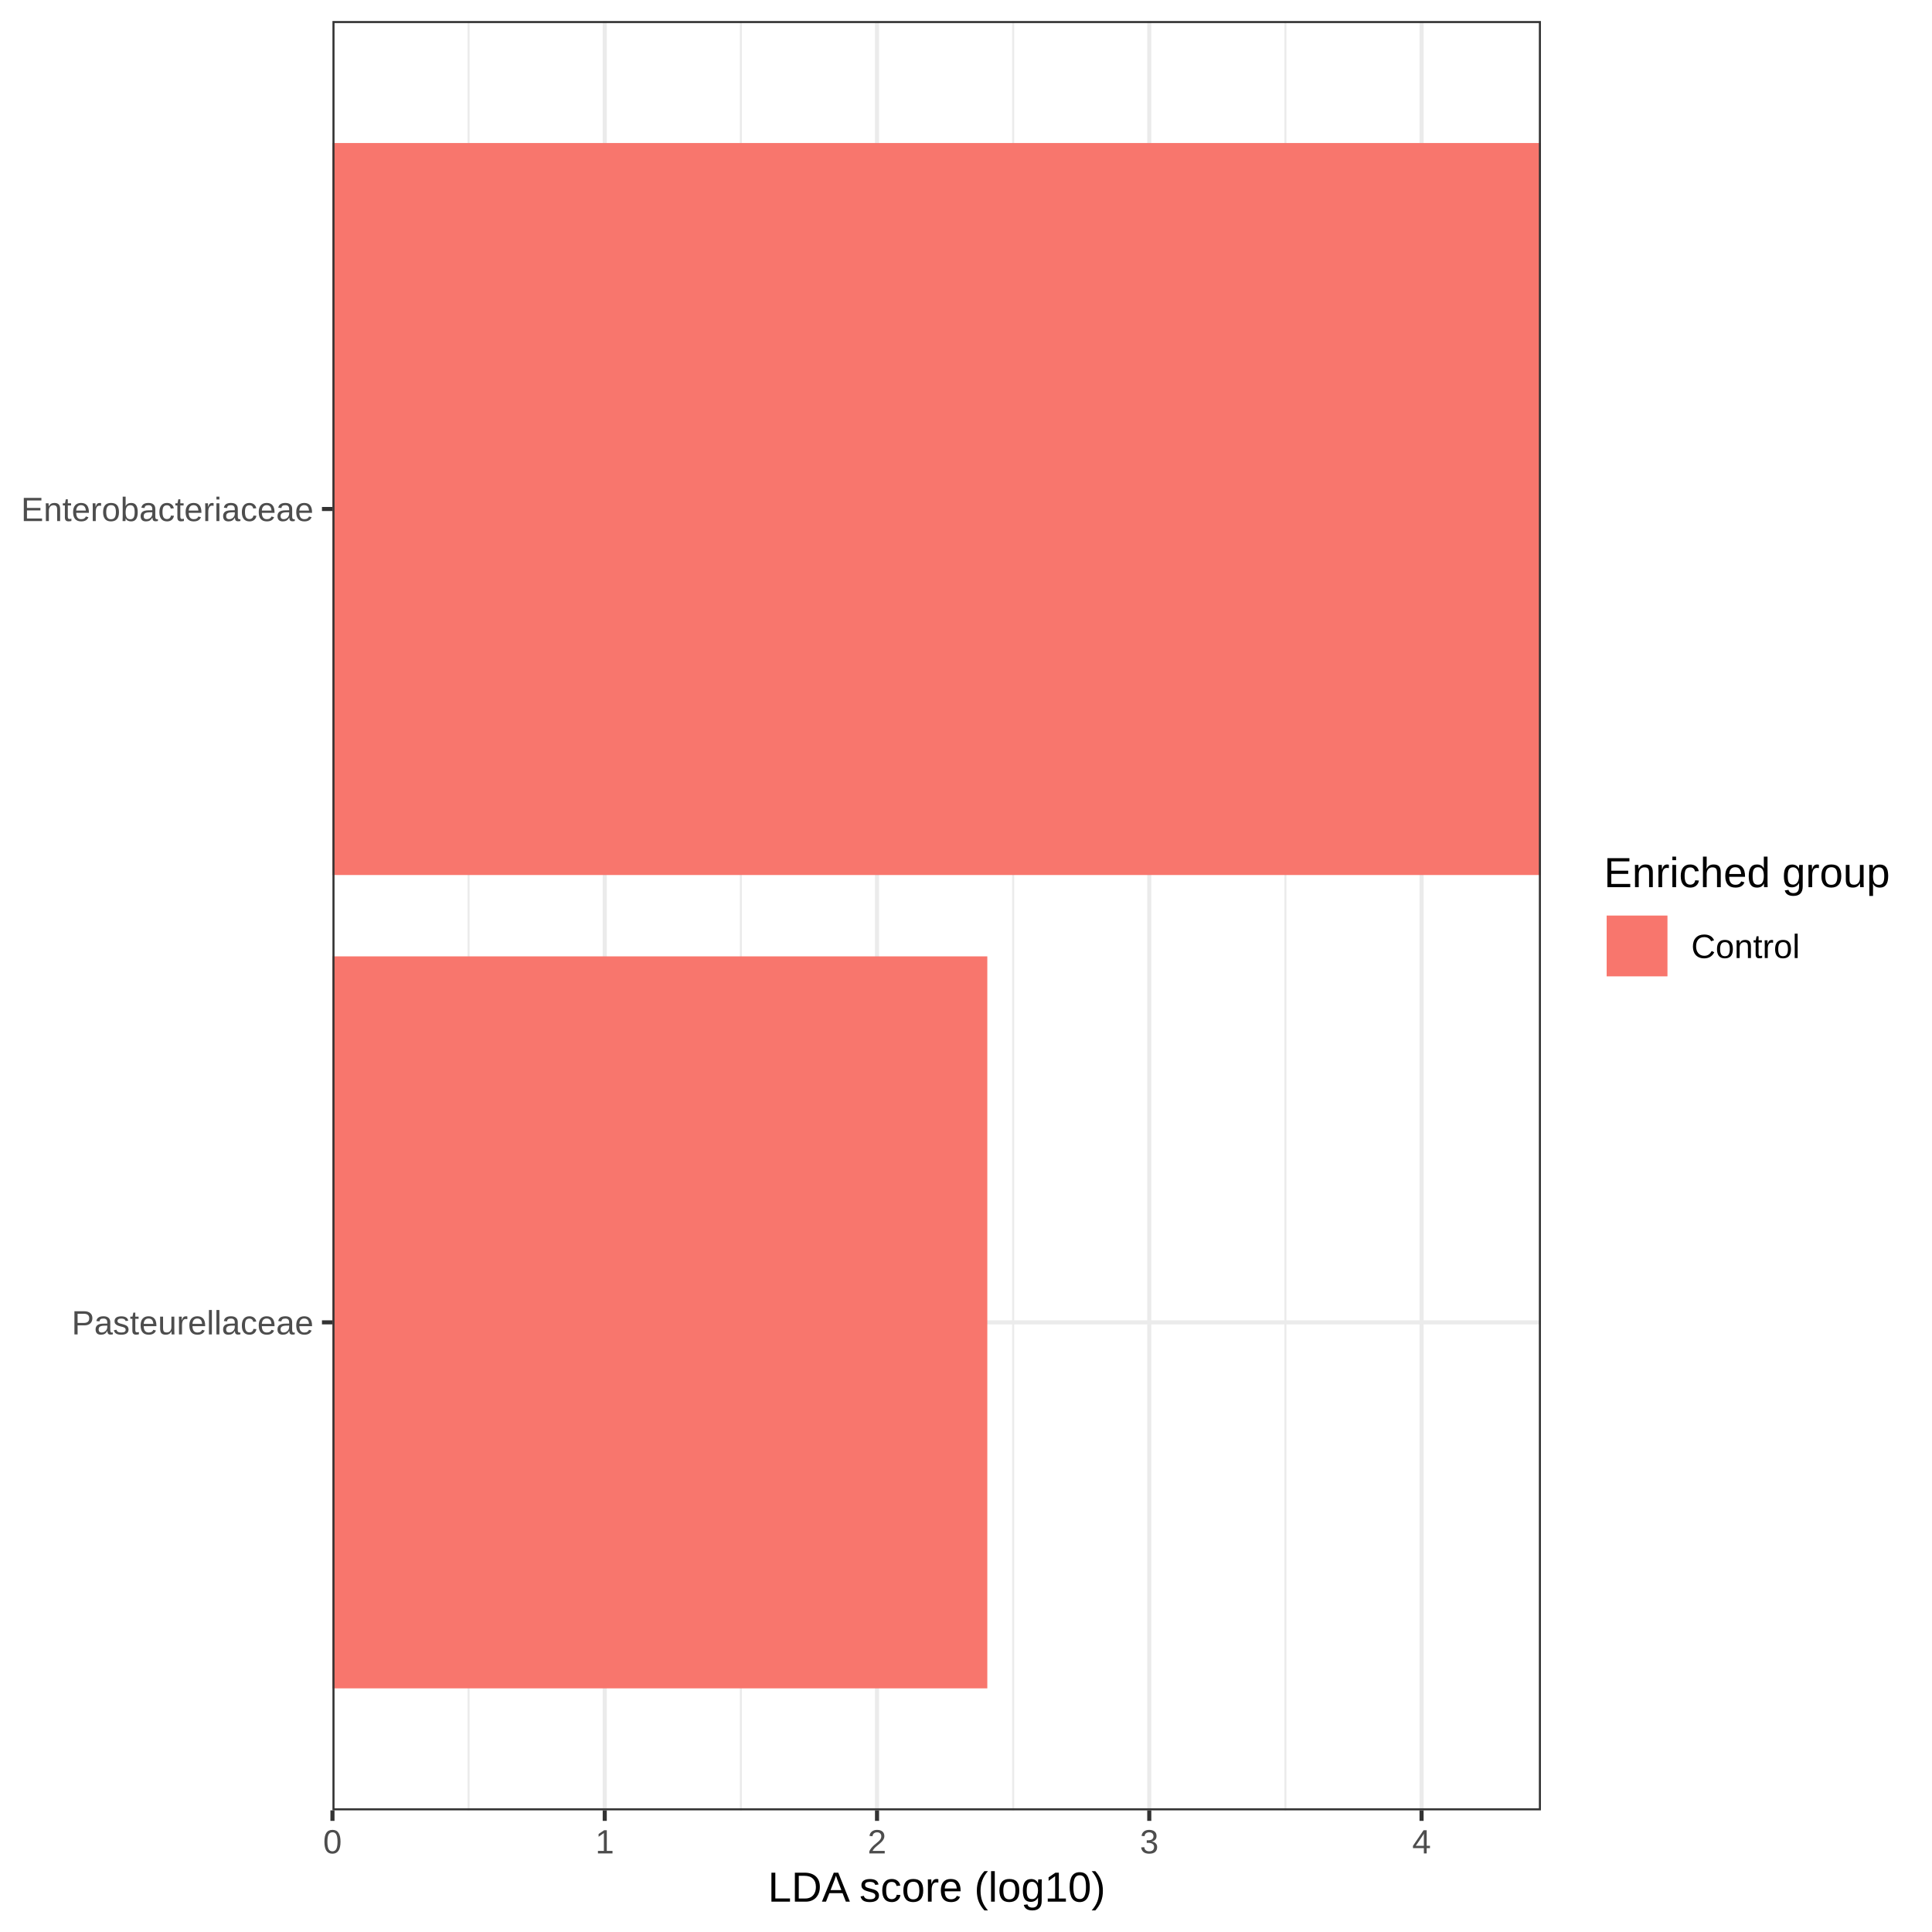
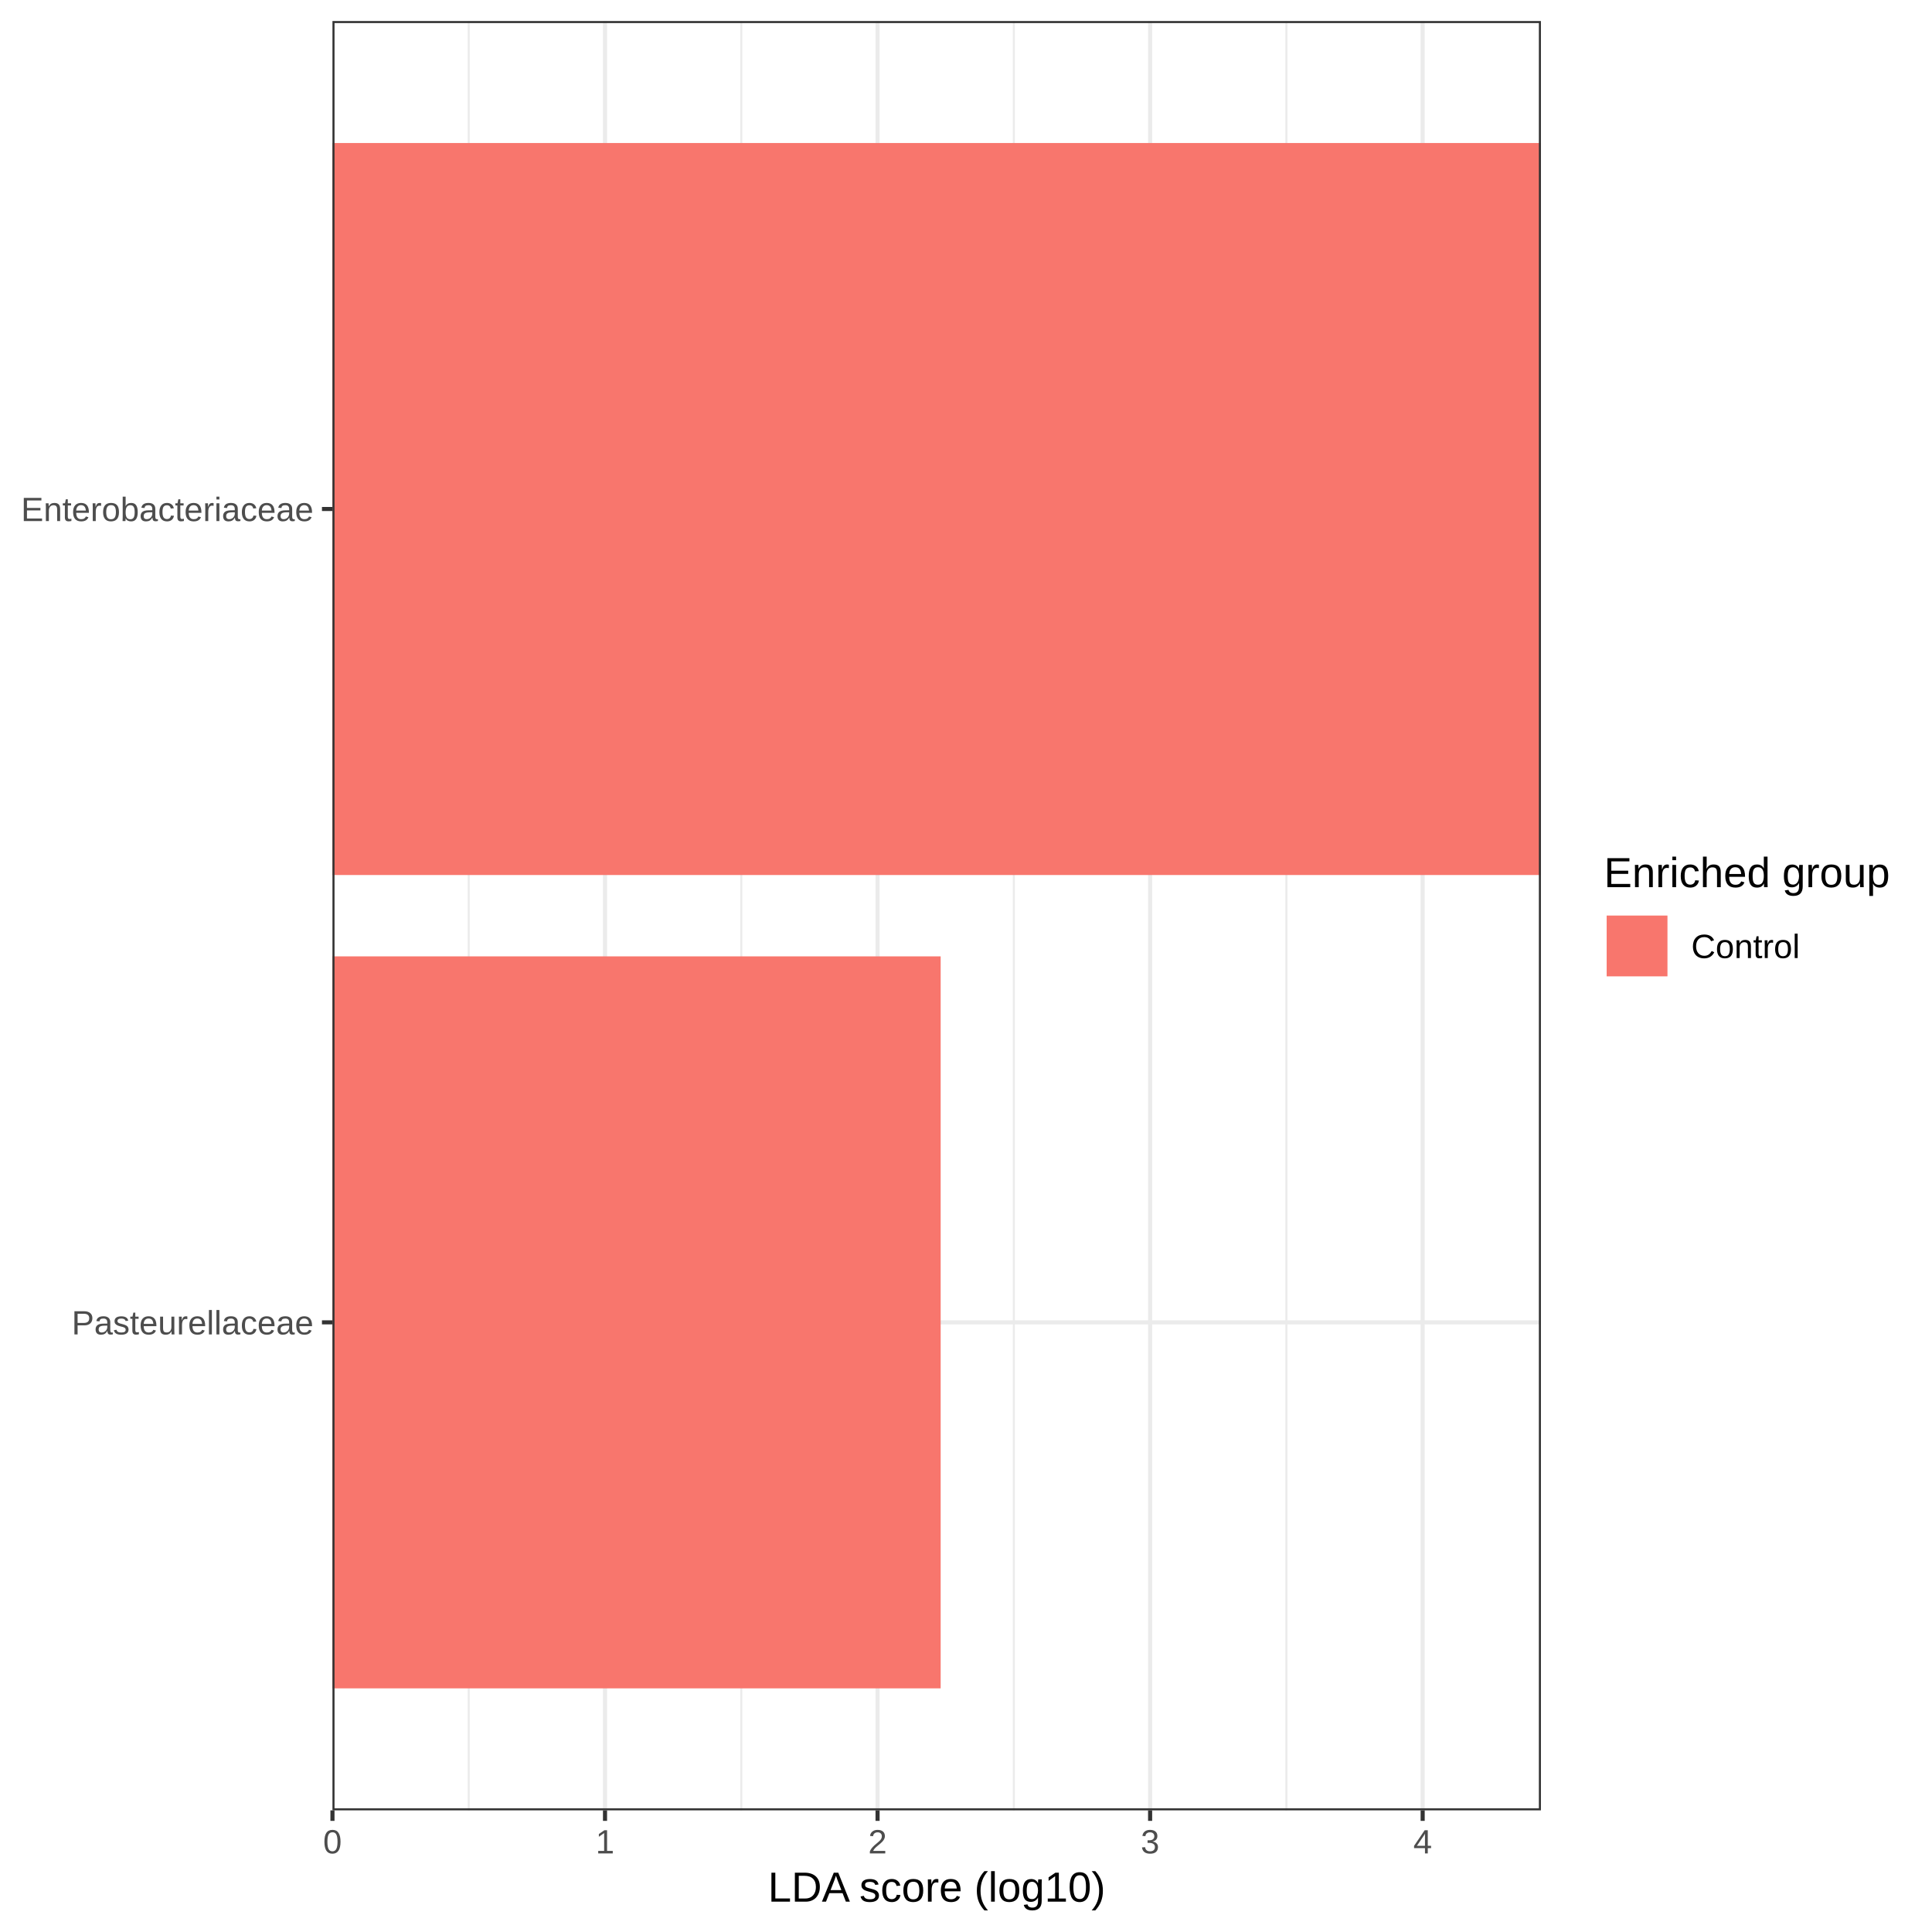
<svg xmlns="http://www.w3.org/2000/svg" class="svglite" width="504.00pt" height="504.00pt" viewBox="0 0 504.00 504.00">
  <defs>
    <style type="text/css">
    .svglite line, .svglite polyline, .svglite polygon, .svglite path, .svglite rect, .svglite circle {
      fill: none;
      stroke: #000000;
      stroke-linecap: round;
      stroke-linejoin: round;
      stroke-miterlimit: 10.00;
    }
    .svglite text {
      white-space: pre;
    }
  </style>
  </defs>
  <rect width="100%" height="100%" style="stroke: none; fill: #FFFFFF;" />
  <defs>
    <clipPath id="cpMC4wMHw1MDQuMDB8MC4wMHw1MDQuMDA=">
      <rect x="0.00" y="0.00" width="504.00" height="504.00" />
    </clipPath>
  </defs>
  <g clip-path="url(#cpMC4wMHw1MDQuMDB8MC4wMHw1MDQuMDA=)">
    <rect x="0.00" y="0.00" width="504.00" height="504.00" style="stroke-width: 1.07; stroke: #FFFFFF; fill: #FFFFFF;" />
  </g>
  <defs>
    <clipPath id="cpODYuNzN8NDAxLjk4fDUuNDh8NDcyLjI3">
      <rect x="86.73" y="5.48" width="315.25" height="466.79" />
    </clipPath>
  </defs>
  <g clip-path="url(#cpODYuNzN8NDAxLjk4fDUuNDh8NDcyLjI3)">
    <rect x="86.73" y="5.48" width="315.25" height="466.79" style="stroke-width: 1.07; stroke: none; fill: #FFFFFF;" />
-     <polyline points="122.24,472.27 122.24,5.48 " style="stroke-width: 0.53; stroke: #EBEBEB; stroke-linecap: butt;" />
-     <polyline points="193.27,472.27 193.27,5.48 " style="stroke-width: 0.53; stroke: #EBEBEB; stroke-linecap: butt;" />
-     <polyline points="264.30,472.27 264.30,5.48 " style="stroke-width: 0.53; stroke: #EBEBEB; stroke-linecap: butt;" />
-     <polyline points="335.33,472.27 335.33,5.48 " style="stroke-width: 0.53; stroke: #EBEBEB; stroke-linecap: butt;" />
+     <polyline points="122.28,472.27 122.28,5.48 " style="stroke-width: 0.53; stroke: #EBEBEB; stroke-linecap: butt;" />
+     <polyline points="193.38,472.27 193.38,5.48 " style="stroke-width: 0.53; stroke: #EBEBEB; stroke-linecap: butt;" />
+     <polyline points="264.48,472.27 264.48,5.48 " style="stroke-width: 0.53; stroke: #EBEBEB; stroke-linecap: butt;" />
+     <polyline points="335.58,472.27 335.58,5.48 " style="stroke-width: 0.53; stroke: #EBEBEB; stroke-linecap: butt;" />
    <polyline points="86.73,344.96 401.98,344.96 " style="stroke-width: 1.07; stroke: #EBEBEB; stroke-linecap: butt;" />
    <polyline points="86.73,132.78 401.98,132.78 " style="stroke-width: 1.07; stroke: #EBEBEB; stroke-linecap: butt;" />
    <polyline points="86.73,472.27 86.73,5.48 " style="stroke-width: 1.07; stroke: #EBEBEB; stroke-linecap: butt;" />
-     <polyline points="157.76,472.27 157.76,5.48 " style="stroke-width: 1.07; stroke: #EBEBEB; stroke-linecap: butt;" />
-     <polyline points="228.79,472.27 228.79,5.48 " style="stroke-width: 1.07; stroke: #EBEBEB; stroke-linecap: butt;" />
-     <polyline points="299.81,472.27 299.81,5.48 " style="stroke-width: 1.07; stroke: #EBEBEB; stroke-linecap: butt;" />
-     <polyline points="370.84,472.27 370.84,5.48 " style="stroke-width: 1.07; stroke: #EBEBEB; stroke-linecap: butt;" />
-     <rect x="86.73" y="249.48" width="170.83" height="190.96" style="stroke-width: 1.07; stroke: none; stroke-linecap: square; stroke-linejoin: miter; fill: #F8766D;" />
+     <polyline points="157.83,472.27 157.83,5.48 " style="stroke-width: 1.07; stroke: #EBEBEB; stroke-linecap: butt;" />
+     <polyline points="228.93,472.27 228.93,5.48 " style="stroke-width: 1.07; stroke: #EBEBEB; stroke-linecap: butt;" />
+     <polyline points="300.03,472.27 300.03,5.48 " style="stroke-width: 1.07; stroke: #EBEBEB; stroke-linecap: butt;" />
+     <polyline points="371.13,472.27 371.13,5.48 " style="stroke-width: 1.07; stroke: #EBEBEB; stroke-linecap: butt;" />
+     <rect x="86.73" y="249.48" width="158.66" height="190.96" style="stroke-width: 1.07; stroke: none; stroke-linecap: square; stroke-linejoin: miter; fill: #F8766D;" />
    <rect x="86.73" y="37.31" width="315.25" height="190.96" style="stroke-width: 1.07; stroke: none; stroke-linecap: square; stroke-linejoin: miter; fill: #F8766D;" />
    <rect x="86.73" y="5.48" width="315.25" height="466.79" style="stroke-width: 1.07; stroke: #333333;" />
  </g>
  <g clip-path="url(#cpMC4wMHw1MDQuMDB8MC4wMHw1MDQuMDA=)">
    <text x="81.80" y="348.11" text-anchor="end" style="font-size: 8.80px;fill: #4D4D4D; font-family: &quot;Arial&quot;;" textLength="63.11px" lengthAdjust="spacingAndGlyphs">Pasteurellaceae</text>
    <text x="81.80" y="135.94" text-anchor="end" style="font-size: 8.80px;fill: #4D4D4D; font-family: &quot;Arial&quot;;" textLength="76.32px" lengthAdjust="spacingAndGlyphs">Enterobacteriaceae</text>
    <polyline points="83.99,344.96 86.73,344.96 " style="stroke-width: 1.07; stroke: #333333; stroke-linecap: butt;" />
    <polyline points="83.99,132.78 86.73,132.78 " style="stroke-width: 1.07; stroke: #333333; stroke-linecap: butt;" />
    <polyline points="86.73,475.01 86.73,472.27 " style="stroke-width: 1.07; stroke: #333333; stroke-linecap: butt;" />
-     <polyline points="157.76,475.01 157.76,472.27 " style="stroke-width: 1.07; stroke: #333333; stroke-linecap: butt;" />
-     <polyline points="228.79,475.01 228.79,472.27 " style="stroke-width: 1.07; stroke: #333333; stroke-linecap: butt;" />
-     <polyline points="299.81,475.01 299.81,472.27 " style="stroke-width: 1.07; stroke: #333333; stroke-linecap: butt;" />
-     <polyline points="370.84,475.01 370.84,472.27 " style="stroke-width: 1.07; stroke: #333333; stroke-linecap: butt;" />
+     <polyline points="157.83,475.01 157.83,472.27 " style="stroke-width: 1.07; stroke: #333333; stroke-linecap: butt;" />
+     <polyline points="228.93,475.01 228.93,472.27 " style="stroke-width: 1.07; stroke: #333333; stroke-linecap: butt;" />
+     <polyline points="300.03,475.01 300.03,472.27 " style="stroke-width: 1.07; stroke: #333333; stroke-linecap: butt;" />
+     <polyline points="371.13,475.01 371.13,472.27 " style="stroke-width: 1.07; stroke: #333333; stroke-linecap: butt;" />
    <text x="86.73" y="483.50" text-anchor="middle" style="font-size: 8.80px;fill: #4D4D4D; font-family: &quot;Arial&quot;;" textLength="4.90px" lengthAdjust="spacingAndGlyphs">0</text>
-     <text x="157.76" y="483.50" text-anchor="middle" style="font-size: 8.80px;fill: #4D4D4D; font-family: &quot;Arial&quot;;" textLength="4.90px" lengthAdjust="spacingAndGlyphs">1</text>
-     <text x="228.79" y="483.50" text-anchor="middle" style="font-size: 8.80px;fill: #4D4D4D; font-family: &quot;Arial&quot;;" textLength="4.90px" lengthAdjust="spacingAndGlyphs">2</text>
-     <text x="299.81" y="483.50" text-anchor="middle" style="font-size: 8.80px;fill: #4D4D4D; font-family: &quot;Arial&quot;;" textLength="4.90px" lengthAdjust="spacingAndGlyphs">3</text>
-     <text x="370.84" y="483.50" text-anchor="middle" style="font-size: 8.80px;fill: #4D4D4D; font-family: &quot;Arial&quot;;" textLength="4.90px" lengthAdjust="spacingAndGlyphs">4</text>
+     <text x="157.83" y="483.50" text-anchor="middle" style="font-size: 8.80px;fill: #4D4D4D; font-family: &quot;Arial&quot;;" textLength="4.90px" lengthAdjust="spacingAndGlyphs">1</text>
+     <text x="228.93" y="483.50" text-anchor="middle" style="font-size: 8.80px;fill: #4D4D4D; font-family: &quot;Arial&quot;;" textLength="4.90px" lengthAdjust="spacingAndGlyphs">2</text>
+     <text x="300.03" y="483.50" text-anchor="middle" style="font-size: 8.80px;fill: #4D4D4D; font-family: &quot;Arial&quot;;" textLength="4.90px" lengthAdjust="spacingAndGlyphs">3</text>
+     <text x="371.13" y="483.50" text-anchor="middle" style="font-size: 8.80px;fill: #4D4D4D; font-family: &quot;Arial&quot;;" textLength="4.90px" lengthAdjust="spacingAndGlyphs">4</text>
    <text x="244.36" y="496.09" text-anchor="middle" style="font-size: 11.00px; font-family: &quot;Arial&quot;;" textLength="88.66px" lengthAdjust="spacingAndGlyphs">LDA score (log10)</text>
    <rect x="412.94" y="216.85" width="85.58" height="44.04" style="stroke-width: 1.07; stroke: none; fill: #FFFFFF;" />
    <text x="418.42" y="231.44" style="font-size: 11.00px; font-family: &quot;Arial&quot;;" textLength="74.62px" lengthAdjust="spacingAndGlyphs">Enriched group</text>
    <rect x="418.42" y="238.13" width="17.28" height="17.28" style="stroke-width: 1.07; stroke: none; fill: #FFFFFF;" />
    <rect x="419.13" y="238.84" width="15.86" height="15.86" style="stroke-width: 1.07; stroke: none; stroke-linecap: square; stroke-linejoin: miter; fill: #F8766D;" />
    <text x="441.18" y="249.93" style="font-size: 8.80px; font-family: &quot;Arial&quot;;" textLength="28.36px" lengthAdjust="spacingAndGlyphs">Control</text>
  </g>
</svg>
